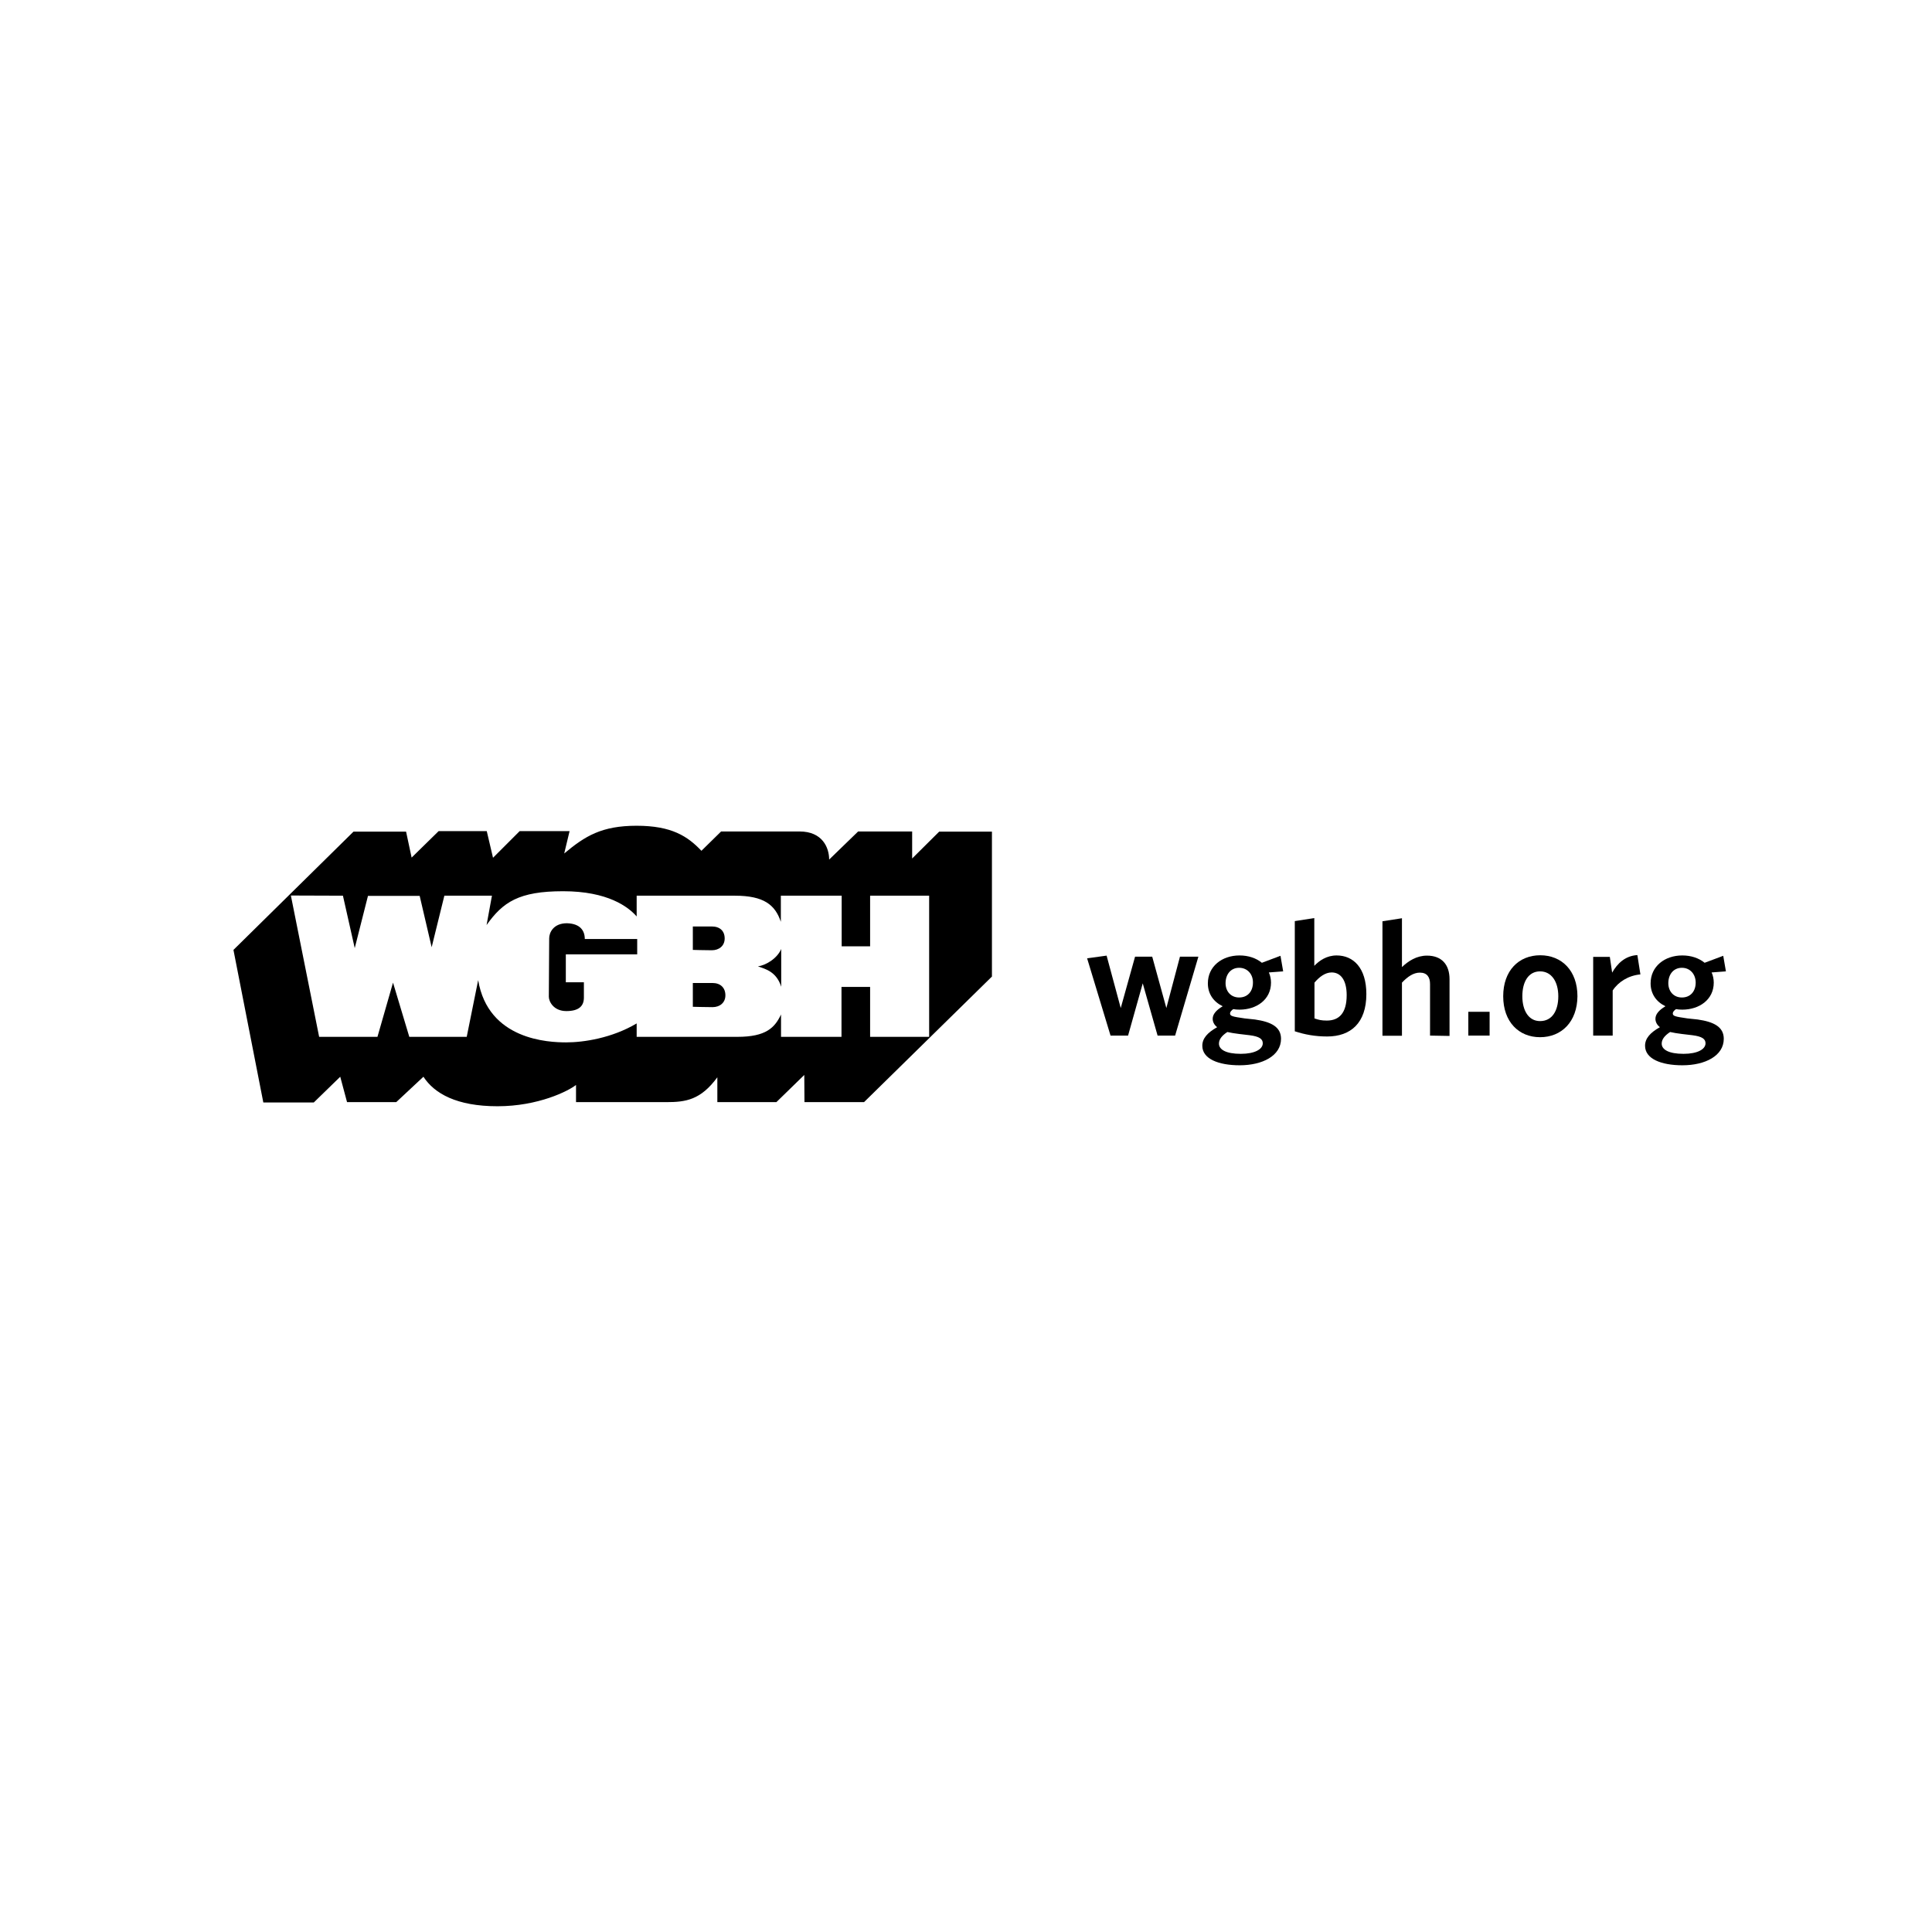
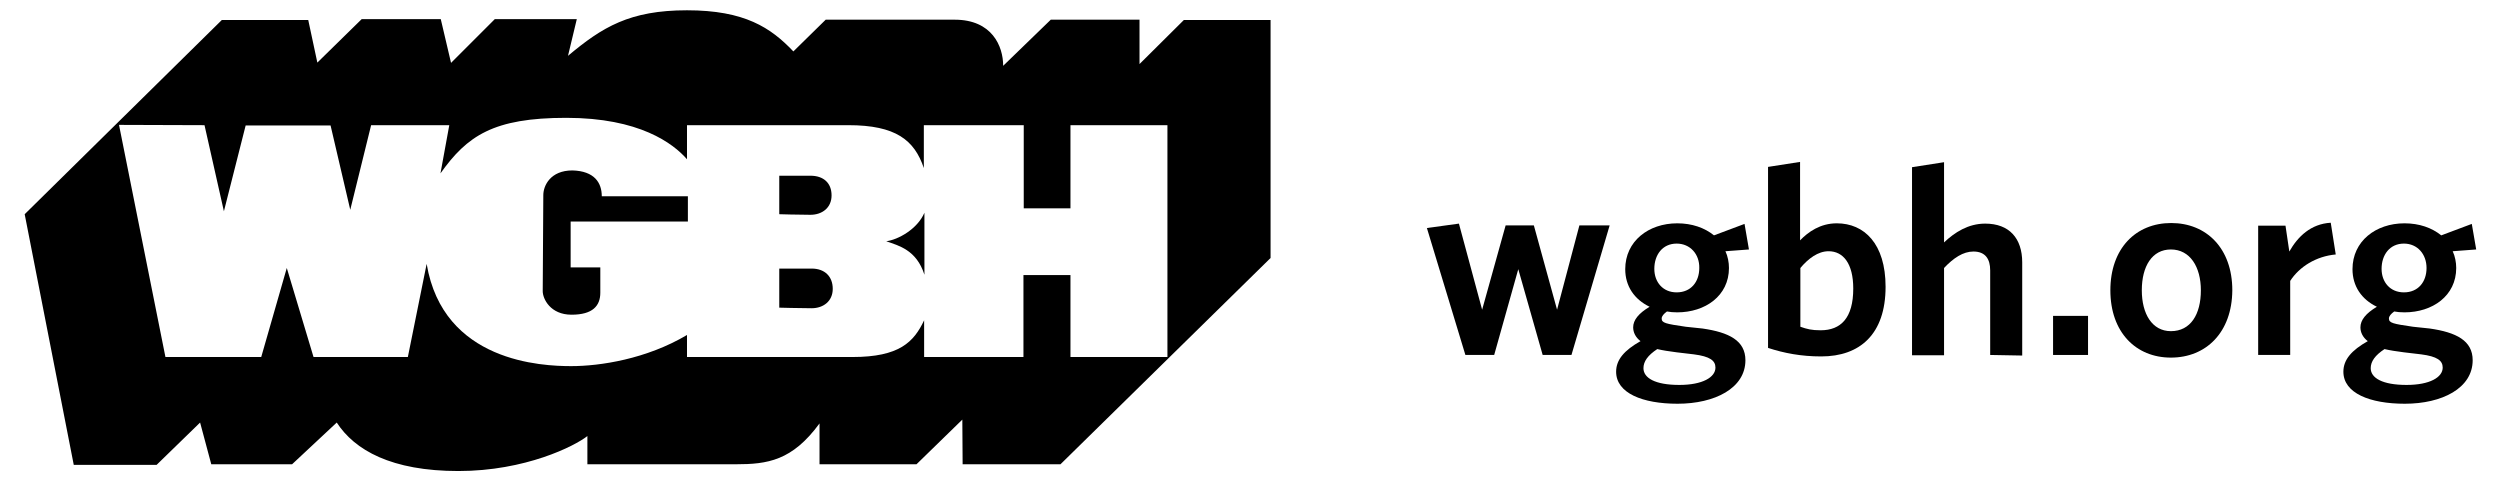
- <svg xmlns="http://www.w3.org/2000/svg" version="1.1" id="Layer_1" x="0px" y="0px" viewBox="0 0 1080 1080" style="enable-background:new 0 0 1080 1080;" xml:space="preserve">
+ <svg xmlns="http://www.w3.org/2000/svg" version="1.1" id="Layer_1" x="0px" y="0px" viewBox="0 0 850.8 163.8" style="enable-background:new 0 0 850.8 163.8;" xml:space="preserve">
  <g>
    <g>
      <g>
-         <path d="M197.6,464.9H227l3.1,14.5l15.1-14.8h26.9l3.5,14.9l14.9-14.9h27.9l-3,12.5c11.7-9.8,21-15.5,40.5-15.5     c19.6,0,28.5,5.9,36.2,14l11-10.8H447c12.7,0,16.5,9,16.5,15.7l16.2-15.7h30.2v15.1l15.1-15h29.5v81L483,616.1h-33.3l-0.1-15.2     L434,616.1h-33v-13.9c-9.3,12.7-17.7,13.9-28.5,13.9h-50.5v-9.6c-4.3,3.4-21.1,11.9-43.9,11.9c-22.8,0-35.3-7.1-41.4-16.5     l-15.2,14.2H194l-3.8-14.2l-14.8,14.4h-28.2L130.5,531L197.6,464.9z M162.6,500.6l15.8,79H211l8.7-30.3l9.1,30.3h32.1l6.4-31.7     c5.6,33.5,39.4,34.8,49.2,34.8c9.8,0,25.6-2.4,39.4-10.6v7.5h56.3c16,0,20.9-5.1,24.4-12.5v12.5h33.8v-27.9h16v27.9h33v-78.9h-33     V529h-15.9v-28.3h-34v14.6c-3.2-9.5-9.5-14.6-25.7-14.6h-54.9v11.6c-4.7-5.4-16.2-14.1-41.1-14.1c-24.8,0-33.7,6.1-42.8,18.9     l3-16.4h-26.6l-7.1,28.8l-6.7-28.7h-28.9l-7.4,29.2l-6.6-29.3L162.6,500.6L162.6,500.6L162.6,500.6z" />
-         <path d="M326.9,524.9h29.3v8.6h-39.9v15.6h10.1v8.6c0,4.5-2.6,7.5-9.8,7.5c-7.2,0-9.8-5.4-9.8-8s0.2-29.5,0.2-32.7     c0-3.2,2.4-8.4,9.9-8.4C324.4,516.3,326.9,520.3,326.9,524.9" />
-         <path d="M387.3,517.8V531c0,0,6.6,0.2,10.6,0.2c4,0,7.2-2.4,7.2-6.6s-2.7-6.7-7.2-6.7H387.3L387.3,517.8z" />
-         <path d="M387.3,549.5v13.3c0,0,7.1,0.2,11,0.2c4,0,7.2-2.4,7.2-6.6s-2.7-6.9-7.2-6.9H387.3z" />
-         <path d="M436.7,530.5v21.1c-2.7-8.5-8.8-9.9-13-11.4C427.7,539.7,434.3,536.1,436.7,530.5" />
+         <path d="M75.5,6.8h29.4l3.1,14.5l15.1-14.8H150l3.5,14.9l14.9-14.9h27.9l-3,12.5c11.7-9.8,21-15.5,40.5-15.5     c19.6,0,28.5,5.9,36.2,14l11-10.8h43.9c12.7,0,16.5,9,16.5,15.7l16.2-15.7h30.2v15.1l15.1-15h29.5v81L360.9,158h-33.3l-0.1-15.2     L311.9,158h-33v-13.9c-9.3,12.7-17.7,13.9-28.5,13.9h-50.5v-9.6c-4.3,3.4-21.1,11.9-43.9,11.9s-35.3-7.1-41.4-16.5L99.4,158H71.9     l-3.8-14.2l-14.8,14.4H25.1L8.4,72.9L75.5,6.8z M40.5,42.5l15.8,79h32.6l8.7-30.3l9.1,30.3h32.1l6.4-31.7     c5.6,33.5,39.4,34.8,49.2,34.8c9.8,0,25.6-2.4,39.4-10.6v7.5h56.3c16,0,20.9-5.1,24.4-12.5v12.5h33.8V93.6h16v27.9h33V42.6h-33     v28.3h-15.9V42.6h-34v14.6c-3.2-9.5-9.5-14.6-25.7-14.6h-54.9v11.6c-4.7-5.4-16.2-14.1-41.1-14.1c-24.8,0-33.7,6.1-42.8,18.9     l3-16.4h-26.6l-7.1,28.8l-6.7-28.7H83.6l-7.4,29.2l-6.6-29.3L40.5,42.5L40.5,42.5L40.5,42.5z" />
+         <path d="M204.8,66.8h29.3v8.6h-39.9V91h10.1v8.6c0,4.5-2.6,7.5-9.8,7.5c-7.2,0-9.8-5.4-9.8-8s0.2-29.5,0.2-32.7     c0-3.2,2.4-8.4,9.9-8.4C202.3,58.2,204.8,62.2,204.8,66.8" />
+         <path d="M265.2,59.7v13.2c0,0,6.6,0.2,10.6,0.2s7.2-2.4,7.2-6.6s-2.7-6.7-7.2-6.7h-10.6V59.7z" />
+         <path d="M265.2,91.4v13.3c0,0,7.1,0.2,11,0.2c4,0,7.2-2.4,7.2-6.6s-2.7-6.9-7.2-6.9H265.2z" />
+         <path d="M314.6,72.4v21.1c-2.7-8.5-8.8-9.9-13-11.4C305.6,81.6,312.2,78,314.6,72.4" />
      </g>
    </g>
    <g>
-       <path d="M656.9,578.9h-9.8l-8.3-29.2l-8.2,29.2h-9.8l-13.1-43.2l10.9-1.5l7.9,29.3l8-28.7h9.6l7.9,28.7l7.6-28.7h10.3L656.9,578.9    z" />
-       <path d="M715.8,534.3l1.5,8.7l-8,0.6c0.8,1.7,1.2,3.8,1.2,5.7c0,9.5-8.1,15.1-17.6,15.1c-1.3,0-2.5-0.1-3.5-0.3    c-1.1,0.8-1.8,1.6-1.8,2.4c0,1.5,1.3,1.8,8.2,2.8l5.7,0.6c9,1.3,14.6,4.1,14.6,10.8c0,9.5-10.4,14.8-23.1,14.8    c-11.9,0-20.9-3.6-20.9-10.9c0-4.1,2.8-7.3,8.3-10.4c-1.7-1.3-2.5-3-2.5-4.7c0-2.5,1.9-4.8,5.6-7c-5.2-2.5-8.3-7-8.3-12.8    c0-9.5,7.9-15.6,17.7-15.6c5,0,9.3,1.5,12.5,4.1L715.8,534.3z M681.4,583.4c0,3.3,3.9,5.7,12.2,5.7c7.9,0,12.3-2.6,12.3-5.9    c0-2.4-1.9-3.8-7.3-4.5l-5.9-0.7c-3-0.4-4.4-0.6-6.6-1.1C682.9,579,681.4,581.1,681.4,583.4z M692.7,541c-4.8,0-7.6,3.8-7.6,8.6    c0,4.5,2.9,8,7.6,8c4.8,0,7.7-3.5,7.7-8.3C700.5,544.6,697.3,541,692.7,541z" />
-       <path d="M741.9,579.4c-6.8,0-12.6-1.1-18.1-2.9v-61.6l10.9-1.7v26.7c2.8-2.9,6.9-5.8,12.5-5.8c9.3,0,16.6,6.9,16.6,21.6    C763.8,571.9,755,579.4,741.9,579.4z M744.4,543.6c-3.6,0-6.9,2.5-9.6,5.7v20c2.3,0.8,3.8,1.2,6.9,1.2c6.9,0,11.1-4.2,11.1-14.2    C752.8,547.8,749.4,543.6,744.4,543.6z" />
-       <path d="M799.4,578.9v-28.8c0-3.8-1.6-6.4-5.7-6.4c-3.5,0-6.8,2.2-10,5.6v29.7h-10.9v-64l10.9-1.7v27.3c3.6-3.4,8.2-6.4,14-6.4    c8.2,0,12.6,5,12.6,13.2v31.7L799.4,578.9L799.4,578.9z" />
-       <path d="M820.8,578.9v-13.3h11.9v13.3H820.8z" />
-       <path d="M860.9,579.8c-11.9,0-20.6-8.6-20.6-22.9s8.7-22.9,20.7-22.9c12,0,20.8,8.6,20.8,22.9    C881.7,571.2,872.9,579.8,860.9,579.8z M860.9,543c-6.4,0-9.9,5.7-9.9,13.9c0,8,3.5,13.9,9.9,13.9c6.7,0,10.2-5.7,10.2-13.9    C871.1,548.9,867.4,543,860.9,543z" />
-       <path d="M901.5,553.7v25.2h-10.9v-44h9.3l1.3,8.8c2.9-5.1,7.3-9.4,14.1-9.8l1.7,10.8C910.3,545.3,904.6,548.9,901.5,553.7z" />
-       <path d="M963.3,534.3l1.5,8.7l-8,0.6c0.8,1.7,1.2,3.8,1.2,5.7c0,9.5-8.1,15.1-17.6,15.1c-1.3,0-2.5-0.1-3.5-0.3    c-1.1,0.8-1.8,1.6-1.8,2.4c0,1.5,1.3,1.8,8.2,2.8l5.7,0.6c9,1.3,14.6,4.1,14.6,10.8c0,9.5-10.4,14.8-23.1,14.8    c-11.9,0-20.9-3.6-20.9-10.9c0-4.1,2.8-7.3,8.3-10.4c-1.7-1.3-2.5-3-2.5-4.7c0-2.5,1.9-4.8,5.6-7c-5.2-2.5-8.3-7-8.3-12.8    c0-9.5,7.9-15.6,17.7-15.6c5,0,9.3,1.5,12.5,4.1L963.3,534.3z M928.9,583.4c0,3.3,3.9,5.7,12.2,5.7c7.9,0,12.3-2.6,12.3-5.9    c0-2.4-1.9-3.8-7.3-4.5l-5.9-0.7c-3-0.4-4.4-0.6-6.6-1.1C930.4,579,928.9,581.1,928.9,583.4z M940.2,541c-4.8,0-7.6,3.8-7.6,8.6    c0,4.5,2.9,8,7.6,8c4.8,0,7.7-3.5,7.7-8.3C947.9,544.6,944.8,541,940.2,541z" />
+       <path d="M534.8,120.8H525l-8.3-29.2l-8.2,29.2h-9.8l-13.1-43.2l10.9-1.5l7.9,29.3l8-28.7h9.6l7.9,28.7l7.6-28.7h10.3L534.8,120.8z    " />
+       <path d="M593.7,76.2l1.5,8.7l-8,0.6c0.8,1.7,1.2,3.8,1.2,5.7c0,9.5-8.1,15.1-17.6,15.1c-1.3,0-2.5-0.1-3.5-0.3    c-1.1,0.8-1.8,1.6-1.8,2.4c0,1.5,1.3,1.8,8.2,2.8l5.7,0.6c9,1.3,14.6,4.1,14.6,10.8c0,9.5-10.4,14.8-23.1,14.8    c-11.9,0-20.9-3.6-20.9-10.9c0-4.1,2.8-7.3,8.3-10.4c-1.7-1.3-2.5-3-2.5-4.7c0-2.5,1.9-4.8,5.6-7c-5.2-2.5-8.3-7-8.3-12.8    c0-9.5,7.9-15.6,17.7-15.6c5,0,9.3,1.5,12.5,4.1L593.7,76.2z M559.3,125.3c0,3.3,3.9,5.7,12.2,5.7c7.9,0,12.3-2.6,12.3-5.9    c0-2.4-1.9-3.8-7.3-4.5l-5.9-0.7c-3-0.4-4.4-0.6-6.6-1.1C560.8,120.9,559.3,123,559.3,125.3z M570.6,82.9c-4.8,0-7.6,3.8-7.6,8.6    c0,4.5,2.9,8,7.6,8c4.8,0,7.7-3.5,7.7-8.3C578.4,86.5,575.2,82.9,570.6,82.9z" />
+       <path d="M619.8,121.3c-6.8,0-12.6-1.1-18.1-2.9V56.8l10.9-1.7v26.7c2.8-2.9,6.9-5.8,12.5-5.8c9.3,0,16.6,6.9,16.6,21.6    C641.7,113.8,632.9,121.3,619.8,121.3z M622.3,85.5c-3.6,0-6.9,2.5-9.6,5.7v20c2.3,0.8,3.8,1.2,6.9,1.2c6.9,0,11.1-4.2,11.1-14.2    C630.7,89.7,627.3,85.5,622.3,85.5z" />
+       <path d="M677.3,120.8V92c0-3.8-1.6-6.4-5.7-6.4c-3.5,0-6.8,2.2-10,5.6v29.7h-10.9v-64l10.9-1.7v27.3c3.6-3.4,8.2-6.4,14-6.4    c8.2,0,12.6,5,12.6,13.2V121L677.3,120.8L677.3,120.8z" />
+       <path d="M698.7,120.8v-13.3h11.9v13.3H698.7z" />
+       <path d="M738.8,121.7c-11.9,0-20.6-8.6-20.6-22.9s8.7-22.9,20.7-22.9s20.8,8.6,20.8,22.9C759.6,113.1,750.8,121.7,738.8,121.7z     M738.8,84.9c-6.4,0-9.9,5.7-9.9,13.9c0,8,3.5,13.9,9.9,13.9c6.7,0,10.2-5.7,10.2-13.9C749,90.8,745.3,84.9,738.8,84.9z" />
+       <path d="M779.4,95.6v25.2h-10.9v-44h9.3l1.3,8.8c2.9-5.1,7.3-9.4,14.1-9.8l1.7,10.8C788.2,87.2,782.5,90.8,779.4,95.6z" />
+       <path d="M841.2,76.2l1.5,8.7l-8,0.6c0.8,1.7,1.2,3.8,1.2,5.7c0,9.5-8.1,15.1-17.6,15.1c-1.3,0-2.5-0.1-3.5-0.3    c-1.1,0.8-1.8,1.6-1.8,2.4c0,1.5,1.3,1.8,8.2,2.8l5.7,0.6c9,1.3,14.6,4.1,14.6,10.8c0,9.5-10.4,14.8-23.1,14.8    c-11.9,0-20.9-3.6-20.9-10.9c0-4.1,2.8-7.3,8.3-10.4c-1.7-1.3-2.5-3-2.5-4.7c0-2.5,1.9-4.8,5.6-7c-5.2-2.5-8.3-7-8.3-12.8    c0-9.5,7.9-15.6,17.7-15.6c5,0,9.3,1.5,12.5,4.1L841.2,76.2z M806.8,125.3c0,3.3,3.9,5.7,12.2,5.7c7.9,0,12.3-2.6,12.3-5.9    c0-2.4-1.9-3.8-7.3-4.5l-5.9-0.7c-3-0.4-4.4-0.6-6.6-1.1C808.3,120.9,806.8,123,806.8,125.3z M818.1,82.9c-4.8,0-7.6,3.8-7.6,8.6    c0,4.5,2.9,8,7.6,8c4.8,0,7.7-3.5,7.7-8.3C825.8,86.5,822.7,82.9,818.1,82.9z" />
    </g>
  </g>
</svg>
